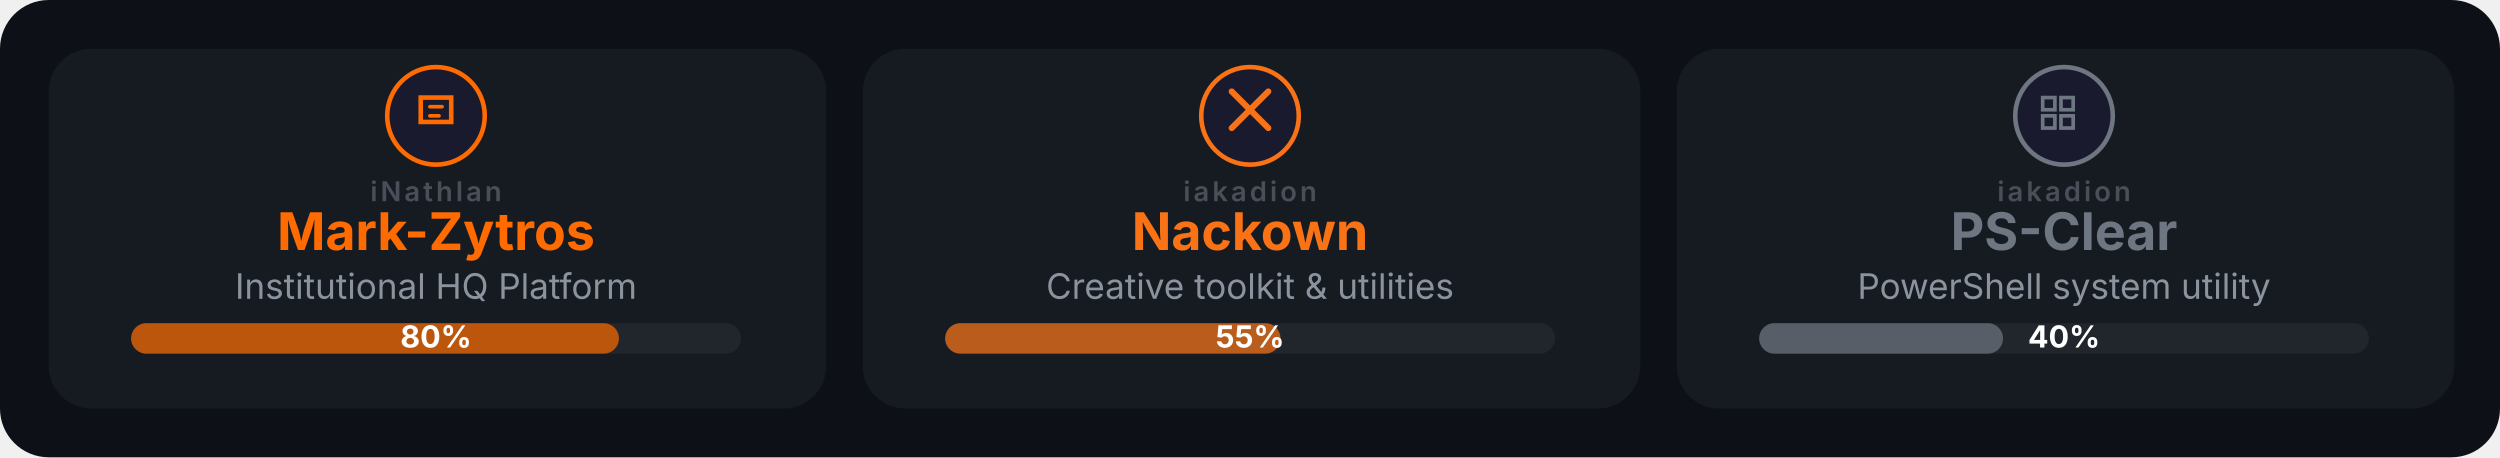
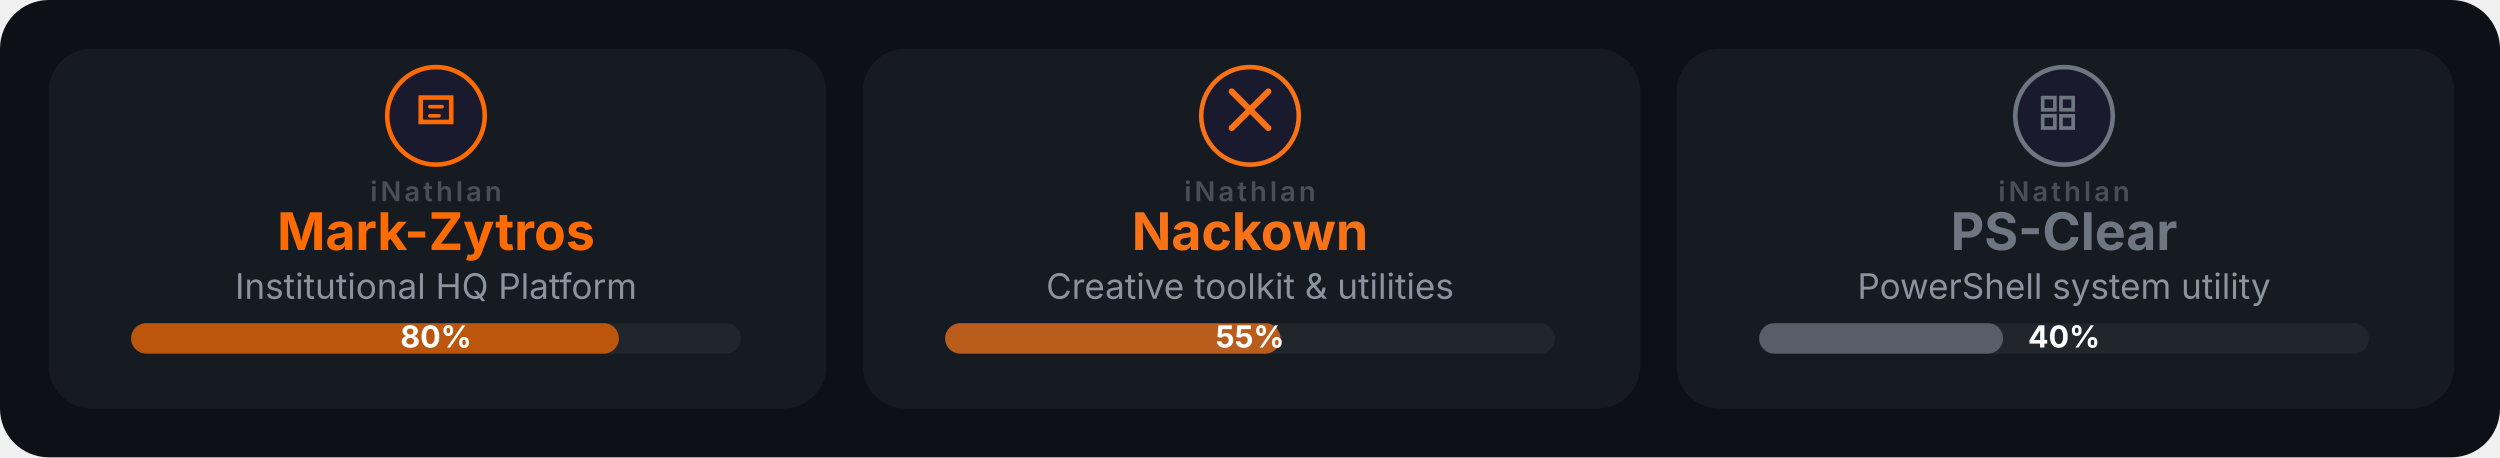
<svg xmlns="http://www.w3.org/2000/svg" width="820" height="150" viewBox="0 0 820 150">
  <style>
    text { font-family: 'Inter','Segoe UI',system-ui,sans-serif; }
    .pname { font-size: 17px; font-weight: 700; }
    .pdesc { font-size: 11.5px; fill: #8b949e; }
    .ptag { font-size: 10px; fill: #58a6ff; }
    .pct { font-size: 10px; font-weight: 700; }
    .porg { font-size: 9px; fill: #484f58; font-weight: 600; letter-spacing: 1px; }
  </style>
  <rect width="820" height="150" rx="16" fill="#0d1117" />
  <rect x="16" y="16" width="255" height="118" rx="14" fill="#161b22" />
  <circle cx="143" cy="38" r="16" fill="#1a1a2e" stroke="#FF6B00" stroke-width="1.5" />
  <path d="M138 32h10v8h-10z" fill="none" stroke="#FF6B00" stroke-width="1.5" rx="2" />
  <path d="M141 35h4M141 38h3" stroke="#FF6B00" stroke-width="1.2" stroke-linecap="round" />
  <text x="143" y="66" text-anchor="middle" class="porg">iNathlan</text>
  <text x="143" y="82" text-anchor="middle" class="pname" fill="#FF6B00">Mark-Zytros</text>
  <text x="143" y="98" text-anchor="middle" class="pdesc">Institutional HQ Platform</text>
  <rect x="43" y="106" width="200" height="10" rx="5" fill="#21262d" />
  <rect x="43" y="106" width="160" height="10" rx="5" fill="#FF6B00" opacity="0.7" />
  <text x="143" y="114" text-anchor="middle" class="pct" fill="#fff">80%</text>
  <rect x="283" y="16" width="255" height="118" rx="14" fill="#161b22" />
  <circle cx="410" cy="38" r="16" fill="#1a1a2e" stroke="#f97316" stroke-width="1.5" />
  <path d="M404 30l12 12M404 42l12-12" stroke="#f97316" stroke-width="2" stroke-linecap="round" />
-   <text x="410" y="66" text-anchor="middle" class="porg">iakadion</text>
+   <text x="410" y="66" text-anchor="middle" class="porg">iNathlan</text>
  <text x="410" y="82" text-anchor="middle" class="pname" fill="#f97316">Nackown</text>
  <text x="410" y="98" text-anchor="middle" class="pdesc">Creative toolkit &amp; utilities</text>
  <rect x="310" y="106" width="200" height="10" rx="5" fill="#21262d" />
  <rect x="310" y="106" width="110" height="10" rx="5" fill="#f97316" opacity="0.7" />
  <text x="410" y="114" text-anchor="middle" class="pct" fill="#fff">55%</text>
  <rect x="550" y="16" width="255" height="118" rx="14" fill="#161b22" />
  <circle cx="677" cy="38" r="16" fill="#1a1a2e" stroke="#6e7681" stroke-width="1.5" />
  <path d="M670 32h4v4h-4zM676 32h4v4h-4zM670 38h4v4h-4zM676 38h4v4h-4z" fill="none" stroke="#6e7681" stroke-width="1.2" rx="1" />
-   <text x="677" y="66" text-anchor="middle" class="porg">iakadion</text>
+   <text x="677" y="66" text-anchor="middle" class="porg">iNathlan</text>
  <text x="677" y="82" text-anchor="middle" class="pname" fill="#6e7681">PS-Clear</text>
  <text x="677" y="98" text-anchor="middle" class="pdesc">PowerShell system utility</text>
  <rect x="577" y="106" width="200" height="10" rx="5" fill="#21262d" />
  <rect x="577" y="106" width="80" height="10" rx="5" fill="#6e7681" opacity="0.7" />
  <text x="677" y="114" text-anchor="middle" class="pct" fill="#fff">40%</text>
</svg>
